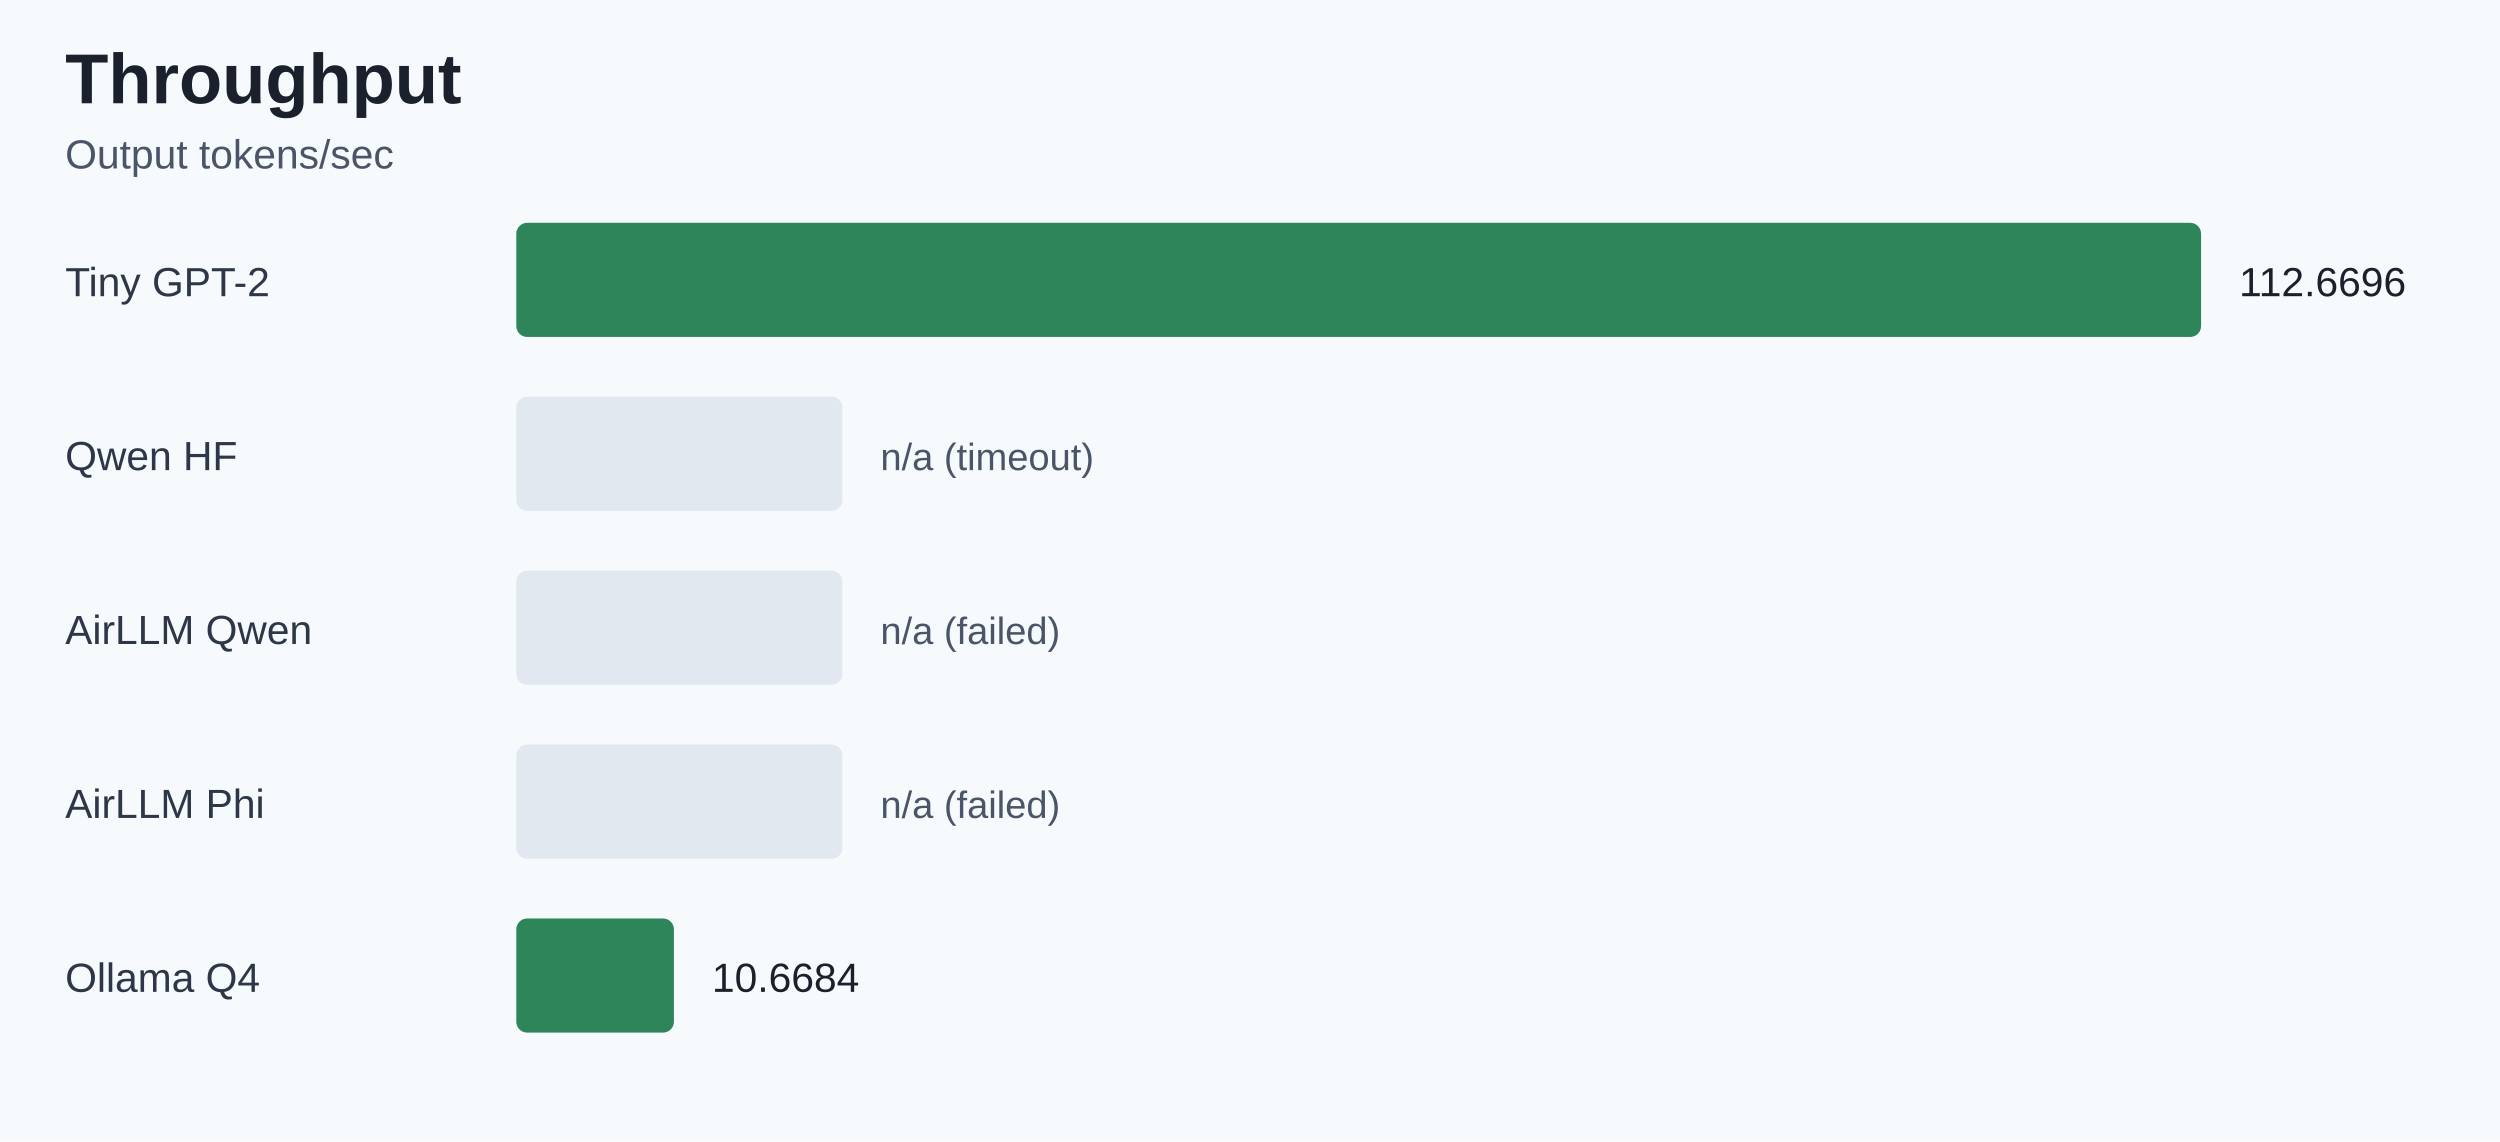
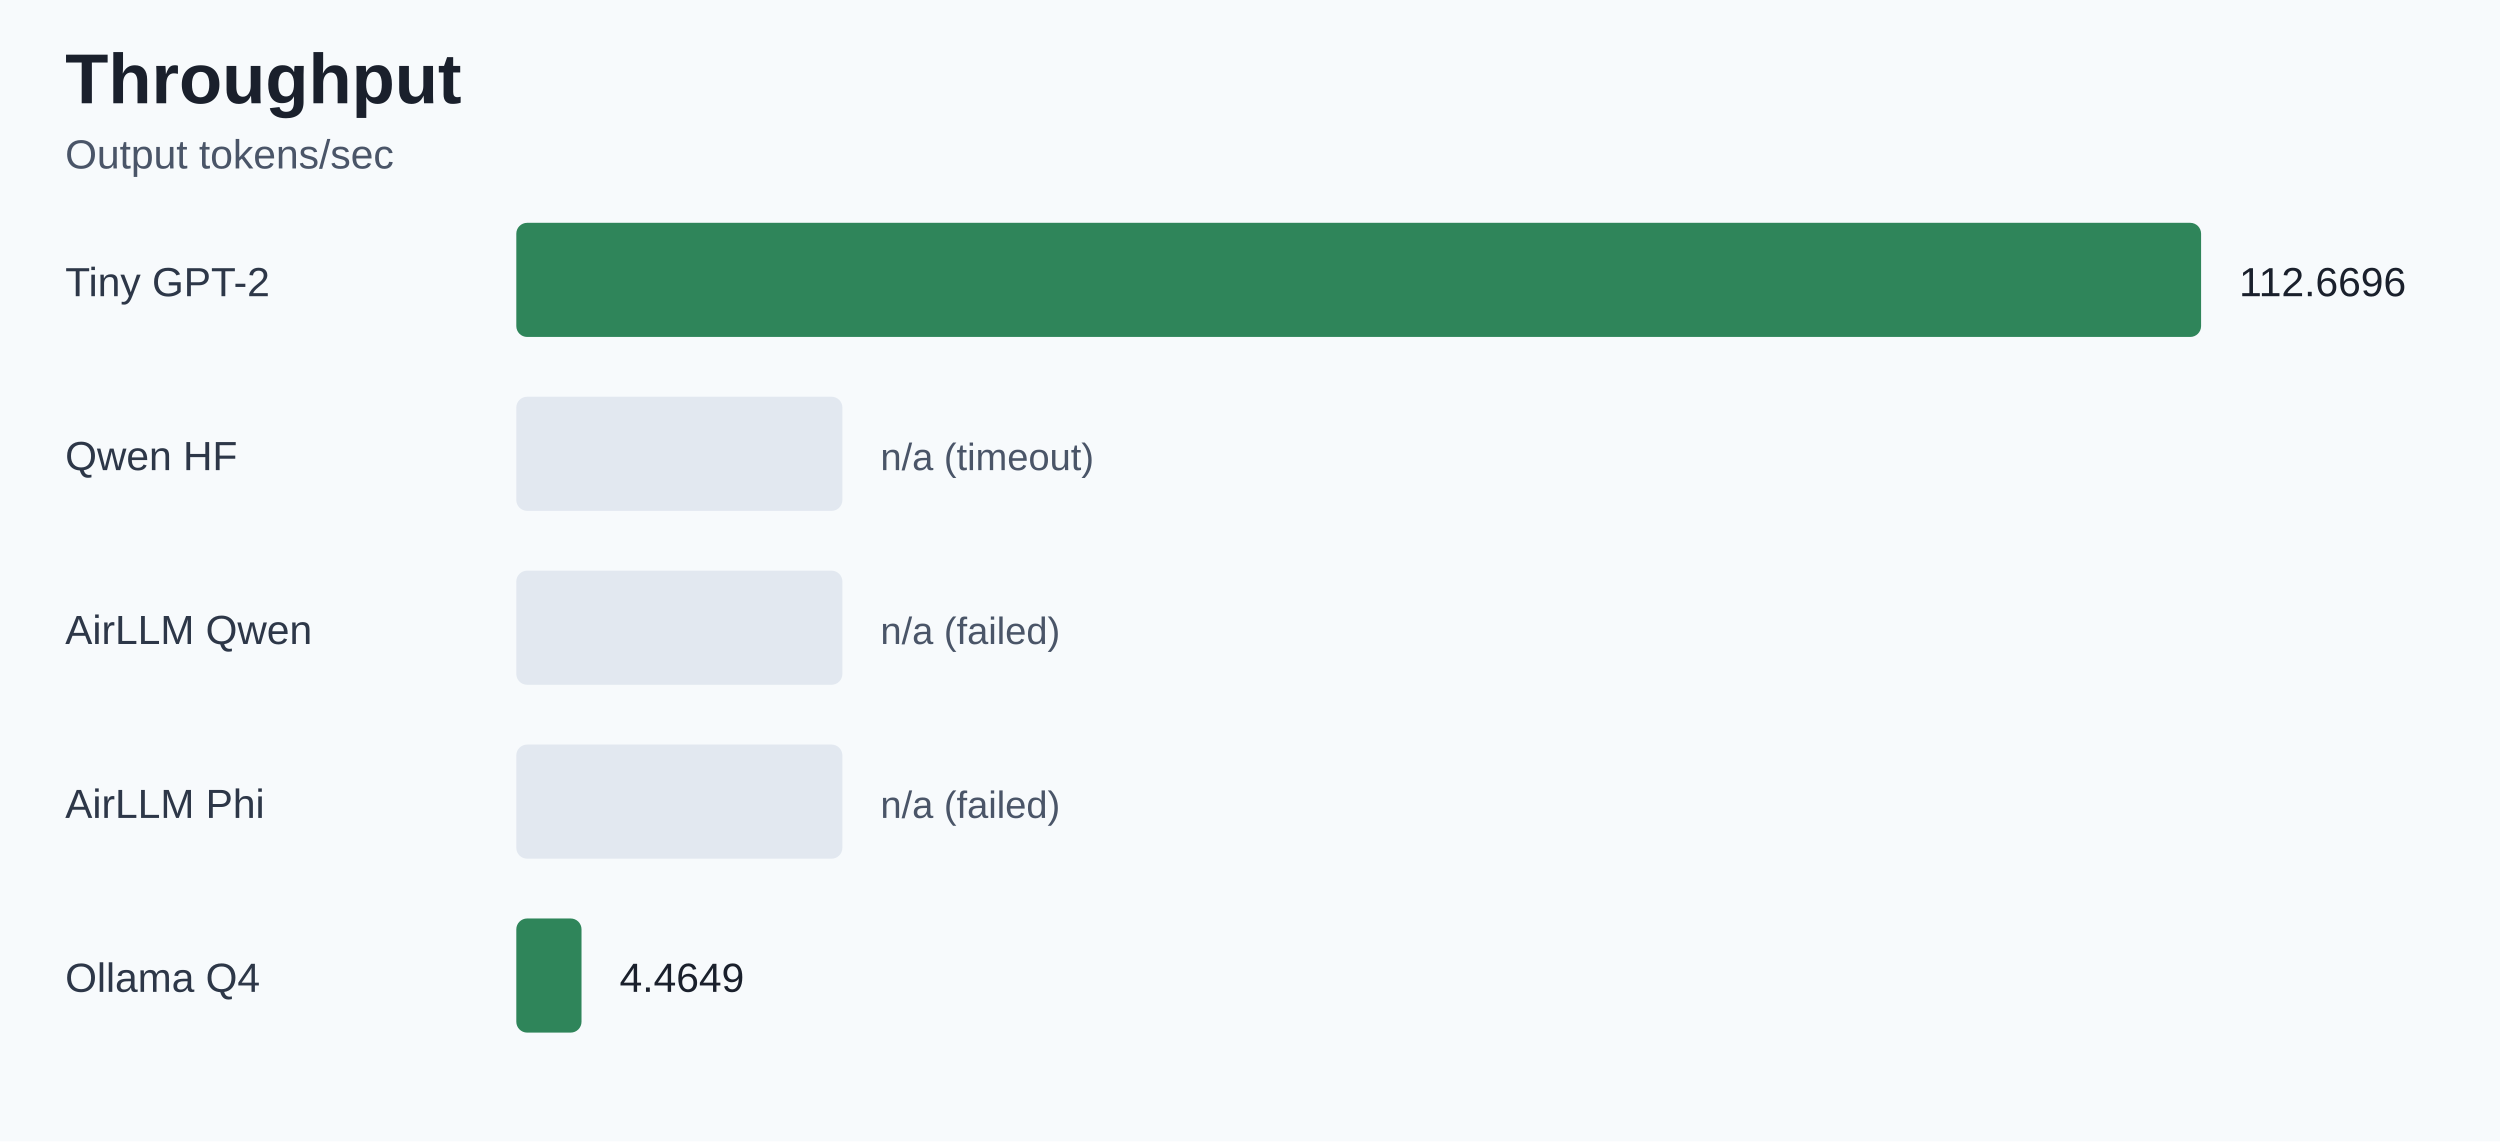
<svg xmlns="http://www.w3.org/2000/svg" width="920" height="420" viewBox="0 0 920 420">
  <style>
  .title { font: 700 26px Arial, sans-serif; fill: #1a202c; }
  .subtitle { font: 15px Arial, sans-serif; fill: #4a5568; }
  .label { font: 15px Arial, sans-serif; fill: #2d3748; }
  .value { font: 15px Arial, sans-serif; fill: #1a202c; }
  .note { font: 14px Arial, sans-serif; fill: #4a5568; }
  .missing { fill: #e2e8f0; }
  .status { font: 700 16px Arial, sans-serif; fill: #1a202c; }
  .cardlabel { font: 14px Arial, sans-serif; fill: #2d3748; }
  .small { font: 12px Arial, sans-serif; fill: #4a5568; }
</style>
  <rect width="100%" height="100%" fill="#f7fafc" />
  <text x="24" y="38" class="title">Throughput</text>
  <text x="24" y="62" class="subtitle">Output tokens/sec</text>
  <text x="24" y="109" class="label">Tiny GPT-2</text>
  <rect x="190" y="82" width="620" height="42" rx="4" fill="#2f855a" />
  <text x="824" y="109" class="value">112.6696</text>
  <text x="24" y="173" class="label">Qwen HF</text>
  <rect x="190" y="146" width="120" height="42" rx="4" class="missing" />
  <text x="324" y="173" class="note">n/a (timeout)</text>
  <text x="24" y="237" class="label">AirLLM Qwen</text>
  <rect x="190" y="210" width="120" height="42" rx="4" class="missing" />
  <text x="324" y="237" class="note">n/a (failed)</text>
  <text x="24" y="301" class="label">AirLLM Phi</text>
  <rect x="190" y="274" width="120" height="42" rx="4" class="missing" />
  <text x="324" y="301" class="note">n/a (failed)</text>
  <text x="24" y="365" class="label">Ollama Q4</text>
-   <rect x="190" y="338" width="58" height="42" rx="4" fill="#2f855a" />
-   <text x="262" y="365" class="value">10.6684</text>
+   <rect x="190" y="338" width="24" height="42" rx="4" fill="#2f855a" />
+   <text x="228" y="365" class="value">4.4649</text>
</svg>
